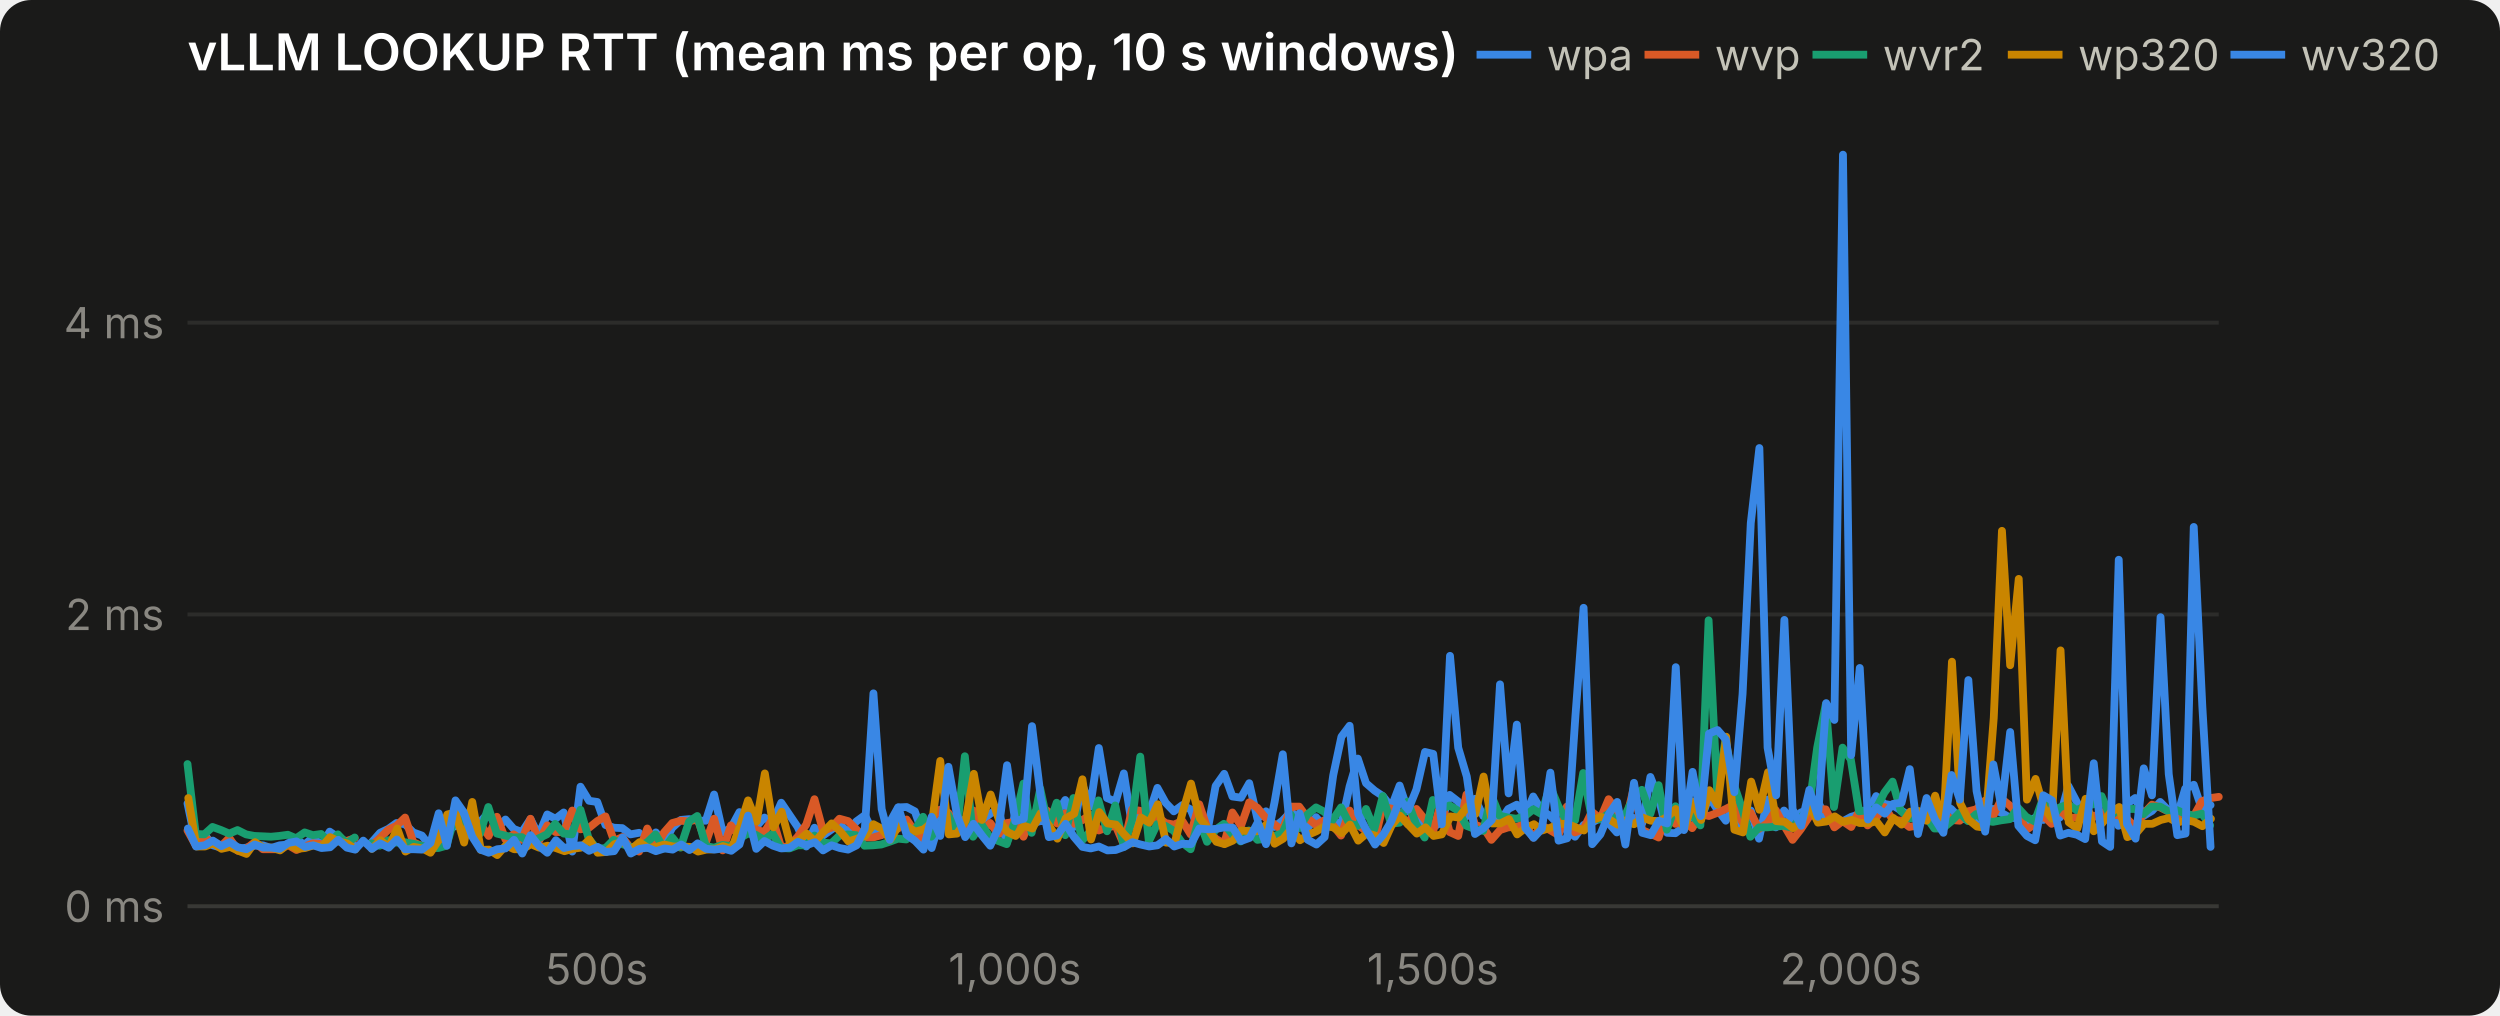
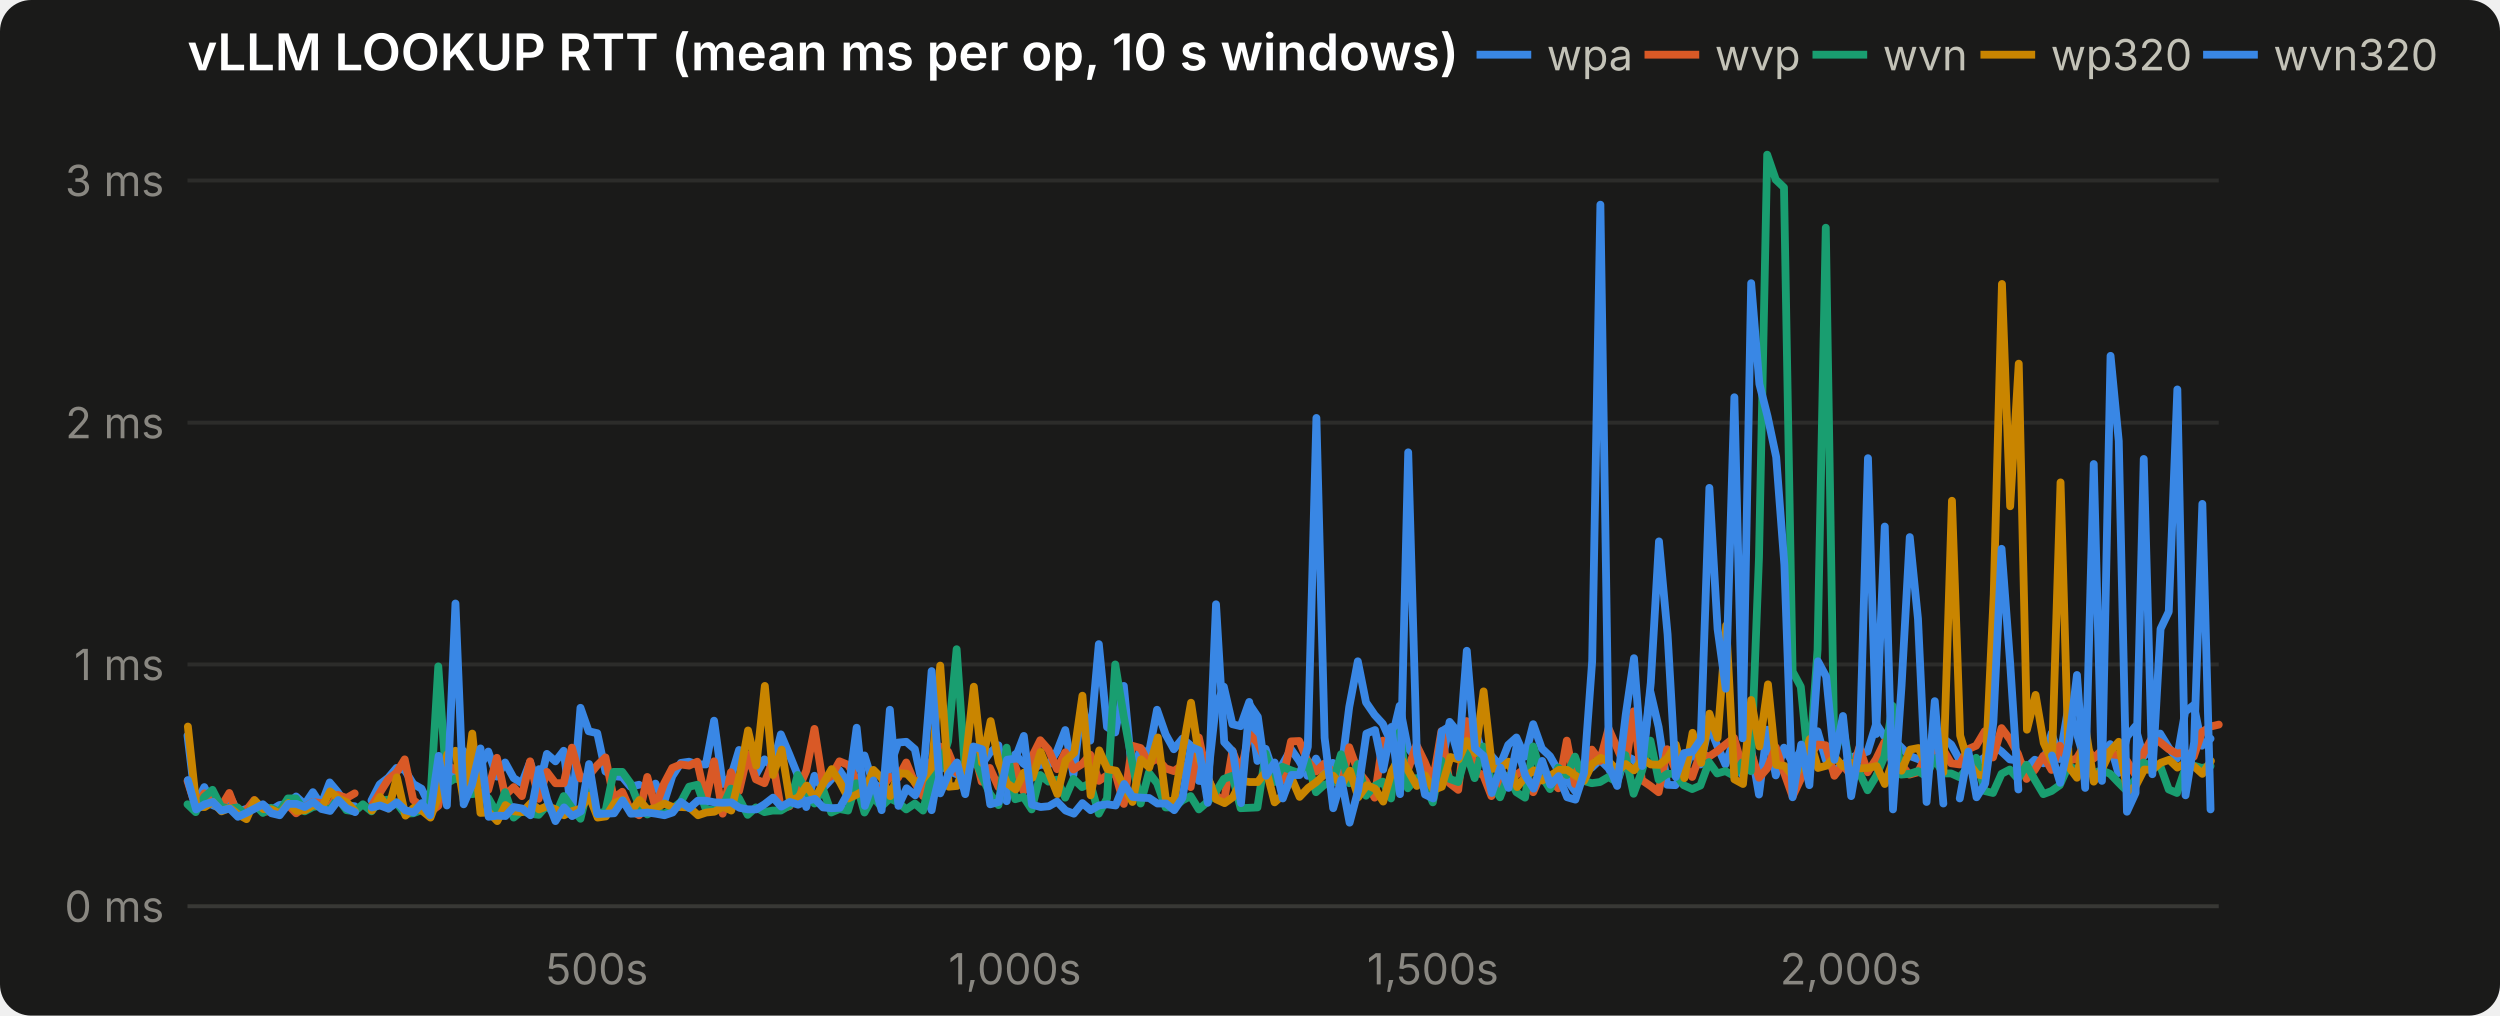
<svg xmlns="http://www.w3.org/2000/svg" viewBox="0 0 640 260" width="640" height="260" font-family="system-ui, -apple-system, Segoe UI, sans-serif" role="img" aria-label="vLLM LOOKUP RTT (mean ms per op, 10 s windows)">
  <rect width="640" height="260" rx="8" fill="#1a1a19" />
  <text x="48" y="18" font-size="13" font-weight="600" fill="#ffffff">vLLM LOOKUP RTT (mean ms per op, 10 s windows)</text>
-   <line x1="571" x2="585" y1="14" y2="14" stroke="#3987e5" stroke-width="2" />
-   <text x="589" y="18" font-size="11" fill="#c3c2b7">wv320</text>
-   <line x1="514" x2="528" y1="14" y2="14" stroke="#c98500" stroke-width="2" />
-   <text x="532" y="18" font-size="11" fill="#c3c2b7">wp320</text>
+   <line x1="564" x2="578" y1="14" y2="14" stroke="#3987e5" stroke-width="2" />
+   <text x="582" y="18" font-size="11" fill="#c3c2b7">wvn320</text>
+   <line x1="507" x2="521" y1="14" y2="14" stroke="#c98500" stroke-width="2" />
+   <text x="525" y="18" font-size="11" fill="#c3c2b7">wp320</text>
  <line x1="464" x2="478" y1="14" y2="14" stroke="#199e70" stroke-width="2" />
-   <text x="482" y="18" font-size="11" fill="#c3c2b7">wvr2</text>
+   <text x="482" y="18" font-size="11" fill="#c3c2b7">wvn</text>
  <line x1="421" x2="435" y1="14" y2="14" stroke="#d95926" stroke-width="2" />
  <text x="439" y="18" font-size="11" fill="#c3c2b7">wvp</text>
  <line x1="378" x2="392" y1="14" y2="14" stroke="#3987e5" stroke-width="2" />
  <text x="396" y="18" font-size="11" fill="#c3c2b7">wpa</text>
  <line x1="48" x2="568" y1="232.0" y2="232.0" stroke="#383835" stroke-width="1" />
  <text x="42" y="236.0" text-anchor="end" font-size="11" fill="#898781">0 ms</text>
-   <line x1="48" x2="568" y1="157.3" y2="157.3" stroke="#2c2c2a" stroke-width="1" />
-   <text x="42" y="161.3" text-anchor="end" font-size="11" fill="#898781">2 ms</text>
-   <line x1="48" x2="568" y1="82.6" y2="82.6" stroke="#2c2c2a" stroke-width="1" />
-   <text x="42" y="86.6" text-anchor="end" font-size="11" fill="#898781">4 ms</text>
+   <line x1="48" x2="568" y1="170.1" y2="170.1" stroke="#2c2c2a" stroke-width="1" />
+   <text x="42" y="174.1" text-anchor="end" font-size="11" fill="#898781">1 ms</text>
+   <line x1="48" x2="568" y1="108.2" y2="108.2" stroke="#2c2c2a" stroke-width="1" />
+   <text x="42" y="112.2" text-anchor="end" font-size="11" fill="#898781">2 ms</text>
+   <line x1="48" x2="568" y1="46.2" y2="46.2" stroke="#2c2c2a" stroke-width="1" />
+   <text x="42" y="50.2" text-anchor="end" font-size="11" fill="#898781">3 ms</text>
  <text x="152.8" y="252" text-anchor="middle" font-size="11" fill="#898781">500s</text>
  <text x="259.8" y="252" text-anchor="middle" font-size="11" fill="#898781">1,000s</text>
  <text x="366.8" y="252" text-anchor="middle" font-size="11" fill="#898781">1,500s</text>
  <text x="473.8" y="252" text-anchor="middle" font-size="11" fill="#898781">2,000s</text>
-   <path d="M48.0,205.7L50.2,216.2L52.3,213.6L54.5,216.4L56.6,217.0L58.7,214.9L60.9,217.4L63.0,217.0L65.2,216.5L67.3,216.4L69.4,217.1L71.6,216.4L73.7,216.2L75.9,215.0L78.0,216.2L80.1,214.4L82.3,216.4L84.4,212.9L86.6,214.4L88.7,216.4L90.8,216.5M95.1,215.7L97.3,213.2L99.4,212.2L101.5,210.7L103.7,211.0L105.8,213.1L108.0,213.9L110.1,216.6L112.2,212.3L114.4,212.4L116.5,211.5L118.7,208.0L120.8,211.9L122.9,210.4L125.1,208.1L127.2,212.0L129.4,209.8L131.5,212.2L133.6,213.0L135.8,209.7L137.9,213.8L140.1,208.5L142.2,209.6L144.3,208.0L146.5,218.0L148.6,201.4L150.8,205.0L152.9,205.3L155.0,211.2L157.2,211.9L159.3,212.0L161.4,213.6L163.6,213.2M167.9,213.1L170.0,215.9L172.1,211.9L174.3,209.9L176.4,209.7L178.6,210.1L180.7,210.1L182.8,203.4L185.0,213.1L187.1,212.0L189.3,207.9L191.4,209.2L193.5,211.7L195.7,209.3L197.8,210.5L200.0,205.5L202.1,208.6L204.2,211.7L206.4,216.7L208.5,211.9L210.7,213.9L212.8,212.4L214.9,211.0L217.1,213.0L219.2,210.3L221.4,208.7L223.5,213.0L225.6,213.8L227.8,210.5L229.9,206.7L232.1,206.6L234.2,207.7L236.3,213.7L238.5,217.1L240.6,210.0L242.8,211.1L244.9,211.6L247.0,209.7L249.2,210.0L251.3,210.1L253.5,208.3L255.6,207.1L257.7,215.8L259.9,208.5L262.0,210.0L264.2,210.8L266.3,210.2L268.4,210.2L270.6,208.1L272.7,204.8L274.9,211.7L277.0,200.6L279.1,206.5L281.3,191.5L283.4,204.3L285.6,205.2L287.7,198.0L289.8,211.4L292.0,207.8L294.1,208.4L296.3,201.7L298.4,205.5L300.5,207.7L302.7,206.1L304.8,207.2L307.0,212.6L309.1,212.8L311.2,201.2L313.4,198.1L315.5,203.9L317.7,204.2L319.8,200.5L321.9,209.6L324.1,207.7L326.2,211.7L328.3,210.1L330.5,207.8L332.6,209.6L334.8,211.9L336.9,209.2L339.0,211.7L341.2,209.9L343.3,211.4L345.5,201.3L347.6,194.2L349.7,200.5L351.9,202.4L354.0,203.8L356.2,206.6L358.3,201.1L360.4,207.5L362.6,209.2L364.7,212.4L366.9,211.8L369.0,210.4L371.1,203.5L373.3,205.2L375.4,209.0L377.6,204.5L379.7,208.9L381.8,208.8L384.0,210.3L386.1,207.1L388.3,206.0L390.4,208.9L392.5,203.9L394.7,207.6L396.8,208.8L399.0,211.1L401.1,212.5L403.2,214.2L405.4,211.2L407.5,210.6L409.7,209.4L411.8,210.7L413.9,213.1L416.1,208.8L418.2,209.4L420.4,210.8L422.5,198.9L424.6,204.3L426.8,213.2L428.9,213.3L431.1,211.6L433.2,208.0L435.3,210.1L437.5,204.0L439.6,207.2L441.8,210.1L443.9,206.3L446.0,211.6L448.2,207.5L450.3,214.7L452.5,204.7L454.6,211.8L456.7,207.5L458.9,209.9L461.0,208.0L463.2,207.2L465.3,205.0L467.4,209.4L469.6,211.0L471.7,210.3L473.9,209.1L476.0,208.5L478.1,208.1L480.3,203.8L482.4,205.8L484.6,206.2L486.7,207.5L488.8,208.8L491.0,209.3L493.1,209.9L495.2,206.3L497.4,206.0L499.5,207.1L501.7,209.4L503.8,209.9L505.9,209.9L508.1,209.0L510.2,207.1L512.4,208.1L514.5,209.3L516.6,209.5L518.8,210.6L520.9,209.4L523.1,209.9L525.2,205.3L527.3,209.3L529.5,201.2L531.6,205.2L533.8,209.7L535.9,209.0L538.0,208.7L540.2,207.0L542.3,211.4L544.5,205.8L546.6,204.3L548.7,208.9L550.9,207.6L553.0,205.3L555.2,207.5L557.3,209.2L559.4,201.9L561.6,200.9L563.7,207.2L565.9,206.1" fill="none" stroke="#3987e5" stroke-width="2" stroke-linejoin="round" stroke-linecap="round" />
-   <path d="M48.0,212.6L50.2,216.6L52.3,214.6L54.5,215.5L56.6,216.6L58.7,214.5L60.9,217.8L63.0,217.3L65.2,215.6L67.3,217.4L69.4,217.4L71.6,217.4L73.7,216.3L75.9,217.6L78.0,216.7L80.1,215.9L82.3,216.1L84.4,216.7L86.6,214.8L88.7,215.3L90.8,214.6M95.1,216.5L97.3,214.5L99.4,212.4L101.5,211.4L103.7,209.3L105.8,215.6L108.0,216.6L110.1,217.5L112.2,216.5L114.4,210.1L116.5,211.0L118.7,210.9L120.8,210.3L122.9,210.9L125.1,214.0L127.2,209.1L129.4,214.9L131.5,213.6L133.6,215.0L135.8,209.6L137.9,215.4L140.1,211.3L142.2,213.0L144.3,213.0L146.5,207.5L148.6,212.3L150.8,211.9L152.9,210.2L155.0,209.0L157.2,215.3L159.3,214.3L161.4,217.1L163.6,218.0L165.7,212.1L167.9,216.7L170.0,213.1L172.1,210.7L174.3,210.1L176.4,210.3L178.6,209.7L180.7,215.7L182.8,209.6L185.0,217.7L187.1,211.3L189.3,214.2L191.4,208.5L193.5,212.4L195.7,213.0L197.8,209.6L200.0,217.0L202.1,216.5L204.2,214.2L206.4,211.1L208.5,204.6L210.7,212.7L212.8,211.9L214.9,209.6L217.1,210.2L219.2,212.3L221.4,214.4L223.5,214.4L225.6,213.8L227.8,212.1L229.9,212.1L232.1,209.8L234.2,212.9L236.3,215.0L238.5,209.6L240.6,207.3L242.8,208.1L244.9,211.4L247.0,212.1L249.2,207.5L251.3,212.8L253.5,210.7L255.6,213.6L257.7,210.7L259.9,210.4L262.0,214.2L264.2,209.0L266.3,206.3L268.4,207.8L270.6,210.8L272.7,208.2L274.9,210.9L277.0,210.0L279.1,208.6L281.3,212.6L283.4,211.8L285.6,211.4L287.7,216.2L289.8,207.2L292.0,207.6L294.1,210.0L296.3,209.1L298.4,210.7L300.5,211.1L302.7,210.2L304.8,213.6L307.0,205.9L309.1,212.1L311.2,214.7L313.4,216.0L315.5,208.0L317.7,211.4L319.8,205.4L321.9,206.8L324.1,209.5L326.2,211.0L328.3,212.6L330.5,206.5L332.6,206.5L334.8,209.5L336.9,211.2L339.0,210.0L341.2,211.2L343.3,213.9L345.5,207.5L347.6,211.2L349.7,212.7L351.9,215.2L354.0,206.5L356.2,207.0L358.3,208.2L360.4,211.0L362.6,207.1L364.7,209.7L366.9,212.7L369.0,205.0L371.1,213.0L373.3,214.0L375.4,203.4L377.6,211.2L379.7,211.8L381.8,215.0L384.0,212.5L386.1,211.8L388.3,211.7L390.4,210.8L392.5,214.4L394.7,211.3L396.8,212.5L399.0,213.8L401.1,206.5L403.2,213.1L405.4,212.2L407.5,207.8L409.7,209.6L411.8,204.6L413.9,207.5L416.1,210.6L418.2,201.9L420.4,212.5L422.5,213.4L424.6,214.4L426.8,207.7L428.9,210.9L431.1,210.1L433.2,212.0L435.3,208.4L437.5,208.9L439.6,208.1L441.8,207.1L443.9,206.0L446.0,210.4L448.2,208.1L450.3,212.2L452.5,210.7L454.6,207.4L456.7,211.3L458.9,215.0L461.0,212.3L463.2,209.0L465.3,207.1L467.4,207.2L469.6,211.8L471.7,210.2L473.9,211.7L476.0,207.5L478.1,211.3L480.3,209.3L482.4,206.6L484.6,209.9L486.7,210.1L488.8,211.7L491.0,211.3L493.1,208.7L495.2,208.0L497.4,207.7L499.5,209.9L501.7,210.1L503.8,207.7L505.9,207.2L508.1,205.0L510.2,209.0L512.4,204.5L514.5,206.2L516.6,208.5L518.8,212.4L520.9,211.0L523.1,208.8L525.2,210.9L527.3,207.2L529.5,209.6L531.6,209.2L533.8,207.0L535.9,209.2L538.0,207.9L540.2,208.5L542.3,208.7L544.5,209.6L546.6,211.7L548.7,208.4L550.9,206.0L553.0,206.7L555.2,207.8L557.3,208.4L559.4,208.2L561.6,208.9L563.7,205.1L565.9,204.3L568.0,204.0" fill="none" stroke="#d95926" stroke-width="2" stroke-linejoin="round" stroke-linecap="round" />
-   <path d="M48.0,195.6L50.1,213.5L52.3,213.6L54.4,211.7L56.6,212.5L58.7,213.4L60.8,212.5L63.0,213.6L65.1,214.0L67.3,214.1L69.4,214.2L71.5,214.0L73.7,213.7L75.8,214.6L78.0,213.1L80.1,213.8L82.2,213.5L84.4,215.7L86.5,213.6L88.7,215.9L90.8,214.4M95.1,215.9L97.2,216.5L99.4,215.1L101.5,215.7L103.6,215.6L105.8,216.0L107.9,216.5L110.1,217.1L112.2,217.1L114.3,216.5L116.5,208.8L118.6,211.0L120.8,213.4L122.9,213.4L125.0,206.6L127.2,213.4L129.3,213.9L131.4,214.4L133.6,214.3L135.7,215.9L137.9,214.6L140.0,213.6L142.1,210.9L144.3,213.4L146.4,213.6L148.6,207.3L150.7,214.7L152.8,217.3L155.0,217.1L157.1,215.0L159.3,216.1L161.4,216.8L163.5,216.8L165.7,215.6L167.8,213.6L170.0,217.2L172.1,214.4L174.2,217.0L176.4,210.3L178.5,208.9L180.7,216.6L182.8,217.0L184.9,216.3L187.1,216.6L189.2,214.7L191.4,213.4L193.5,213.7L195.6,215.0L197.8,213.4L199.9,217.1L202.1,217.2L204.2,216.4L206.3,216.4L208.5,213.9L210.6,215.7L212.8,215.9L214.9,213.9L217.0,213.6L219.2,213.8L221.3,216.5L223.5,216.4L225.6,216.2L227.7,215.5L229.9,214.7L232.0,214.9L234.2,212.5L236.3,209.1L238.4,214.2L240.6,211.2L242.7,208.5L244.9,213.3L247.0,193.6L249.1,214.2L251.3,211.1L253.4,214.3L255.6,215.3L257.7,216.1L259.8,210.2L262.0,200.6L264.1,213.2L266.3,201.9L268.4,211.7L270.5,205.5L272.7,213.8L274.8,204.3L277.0,215.2L279.1,212.8L281.2,204.9L283.4,212.8L285.5,206.2L287.7,216.8L289.8,210.0L291.9,193.7L294.1,215.4L296.2,211.0L298.3,211.4L300.5,212.7L302.6,215.7L304.8,217.4L306.9,209.7L309.0,215.5L311.2,212.4L313.3,210.9L315.5,213.6L317.6,215.4L319.7,212.6L321.9,215.0L324.0,214.7L326.2,214.0L328.3,213.3L330.4,208.5L332.6,212.0L334.7,208.5L336.9,206.7L339.0,207.8L341.1,210.0L343.3,206.7L345.4,210.8L347.6,211.4L349.7,207.1L351.8,212.3L354.0,203.8L356.1,210.9L358.3,210.6L360.4,205.2L362.5,210.9L364.7,214.4L366.8,204.8L369.0,207.1L371.1,206.2L373.2,207.5L375.4,211.4L377.5,212.2L379.7,212.7L381.8,203.6L383.9,208.8L386.1,209.3L388.2,209.6L390.4,208.9L392.5,207.2L394.6,208.4L396.8,201.2L398.9,206.3L401.1,210.3L403.2,210.0L405.3,197.9L407.5,209.4L409.6,209.8L411.8,208.3L413.9,210.1L416.0,208.8L418.2,204.0L420.3,202.2L422.5,208.3L424.6,201.0L426.7,212.4L428.9,206.4L431.0,209.6L433.2,208.6L435.3,211.3L437.4,158.8L439.6,202.8L441.7,189.5L443.9,200.9L446.0,207.1L448.1,214.2L450.3,211.8L452.4,211.8L454.6,211.6L456.7,211.4L458.8,211.9L461.0,209.3L463.1,206.9L465.2,191.4L467.4,180.3L469.5,206.6L471.7,191.4L473.8,194.4L475.9,207.7L478.1,207.4L480.2,207.2L482.4,202.9L484.5,200.1L486.6,207.6L488.8,209.5L490.9,209.4L493.1,209.1L495.2,212.1L497.3,212.1L499.5,210.3L501.6,208.1L503.8,210.2L505.9,208.4L508.0,210.0L510.2,210.4L512.3,210.0L514.5,209.7L516.6,206.8L518.7,209.1L520.9,210.3L523.0,204.4L525.2,209.5L527.3,206.7L529.4,205.9L531.6,207.4L533.7,206.4L535.9,205.9L538.0,203.8L540.1,208.8L542.3,207.5L544.4,207.1L546.6,207.1L548.7,208.4L550.8,206.5L553.0,206.5L555.1,207.7L557.3,207.4L559.4,208.3L561.5,208.8L563.7,208.3L565.8,211.3" fill="none" stroke="#199e70" stroke-width="2" stroke-linejoin="round" stroke-linecap="round" />
-   <path d="M48.2,204.3L50.3,216.7L52.5,216.7L54.6,215.9L56.7,217.3L58.9,216.8L61.0,217.8L63.1,218.6L65.3,215.6L67.4,217.0L69.6,217.0L71.7,217.7L73.8,216.1L76.0,217.3L78.1,217.1L80.3,216.4L82.4,216.7L84.5,214.3L86.7,215.4L88.8,215.9L91.0,217.4M95.2,217.3L97.4,215.1L99.5,216.9L101.7,212.1L103.8,218.0L105.9,216.8L108.1,217.2L110.2,218.3L112.4,214.9L114.5,208.5L116.6,208.0L118.8,215.7L120.9,205.3L123.1,217.6L125.2,217.5L127.3,218.9L129.5,216.4L131.6,217.4L133.8,217.4L135.9,216.1L138.0,217.0L140.2,216.5L142.3,217.1L144.5,217.9L146.6,217.3L148.7,217.0L150.9,214.9L153.0,218.3L155.2,218.1L157.3,216.1L159.4,215.5L161.6,217.4L163.7,215.6L165.9,217.1L168.0,216.8L170.1,216.2L172.3,216.7L174.4,216.7L176.6,216.8L178.7,218.0L180.8,217.5L183.0,217.4L185.1,216.6L187.3,217.3L189.4,211.6L191.5,204.9L193.7,210.3L195.8,198.0L198.0,211.8L200.1,207.8L202.2,215.7L204.4,215.2L206.5,213.4L208.7,215.4L210.8,213.0L212.9,210.8L215.1,212.8L217.2,215.4L219.4,214.7L221.5,214.0L223.6,211.0L225.8,212.2L227.9,215.0L230.0,211.4L232.2,211.5L234.3,212.9L236.5,212.3L238.6,210.5L240.7,194.8L242.9,213.6L245.0,213.4L247.2,210.1L249.3,198.1L251.4,209.9L253.6,203.4L255.7,209.8L257.9,213.0L260.0,214.0L262.1,211.4L264.3,212.1L266.4,208.2L268.6,211.4L270.7,214.7L272.8,209.5L275.0,208.3L277.1,199.5L279.3,214.9L281.4,207.9L283.5,210.8L285.7,211.1L287.8,213.6L290.0,215.9L292.1,209.3L294.2,210.6L296.4,205.9L298.5,215.7L300.7,215.8L302.8,207.8L304.9,200.6L307.1,209.4L309.2,212.1L311.4,215.5L313.5,216.1L315.6,215.2L317.8,212.6L319.9,212.8L322.1,212.8L324.2,211.1L326.3,216.0L328.5,214.7L330.6,212.1L332.8,215.1L334.9,213.7L337.0,212.8L339.2,211.5L341.3,211.8L343.5,213.3L345.6,211.1L347.7,215.2L349.9,213.3L352.0,213.9L354.2,215.8L356.3,211.2L358.4,208.8L360.6,211.2L362.7,213.4L364.9,211.8L367.0,214.0L369.1,213.6L371.3,209.0L373.4,209.3L375.6,206.5L377.7,208.4L379.8,198.8L382.0,210.8L384.1,210.8L386.3,209.7L388.4,213.6L390.5,212.0L392.7,211.0L394.8,212.6L396.9,211.9L399.1,210.9L401.2,210.9L403.4,211.8L405.5,212.6L407.6,210.0L409.8,209.1L411.9,209.7L414.1,211.1L416.2,210.0L418.3,211.0L420.5,209.3L422.6,210.1L424.8,210.2L426.9,209.1L429.0,207.1L431.2,212.2L433.3,205.2L435.5,209.9L437.6,202.3L439.7,206.0L441.9,188.6L444.0,212.4L446.2,213.1L448.3,200.1L450.4,207.3L452.6,197.7L454.7,210.2L456.9,210.4L459.0,212.0L461.1,210.6L463.3,206.2L465.4,210.6L467.6,210.3L469.7,209.0L471.8,210.4L474.0,209.9L476.1,210.7L478.3,210.7L480.4,210.3L482.5,213.1L484.7,209.4L486.8,211.1L489.0,207.8L491.1,207.6L493.2,210.1L495.4,203.7L497.5,211.3L499.7,169.4L501.8,205.6L503.9,209.8L506.1,211.6L508.2,211.9L510.4,183.8L512.5,135.9L514.6,170.3L516.8,148.2L518.9,204.7L521.1,199.4L523.2,206.8L525.3,209.6L527.5,166.5L529.6,210.5L531.8,212.1L533.9,204.5L536.0,212.8L538.2,210.7L540.3,208.0L542.5,206.6L544.6,214.3L546.7,213.5L548.9,210.9L551.0,210.9L553.2,209.9L555.3,209.4L557.4,210.6L559.6,209.9L561.7,210.4L563.8,211.5L566.0,209.6" fill="none" stroke="#c98500" stroke-width="2" stroke-linejoin="round" stroke-linecap="round" />
-   <path d="M48.1,212.1L50.2,216.7L52.4,216.4L54.5,215.2L56.7,216.6L58.8,215.6L60.9,216.9L63.1,217.4L65.2,216.2L67.4,217.0L69.5,217.0L71.6,217.3L73.8,215.8L75.9,215.4L78.1,216.8L80.2,216.4L82.3,217.1L84.5,216.9L86.6,215.0L88.8,217.0L90.9,217.5L93.0,215.2L95.2,217.3L97.3,215.9L99.5,217.0L101.6,214.9L103.7,217.4L105.9,217.4L108.0,217.5L110.2,215.8L112.3,208.2L114.4,216.5L116.6,204.9L118.7,207.9L120.9,214.2L123.0,217.5L125.1,218.3L127.3,217.4L129.4,217.2L131.6,215.0L133.7,218.5L135.8,213.8L138.0,216.6L140.1,218.3L142.3,215.1L144.4,217.1L146.5,216.6L148.7,216.4L150.8,217.8L153.0,216.8L155.1,218.1L157.2,217.9L159.4,214.4L161.5,218.5L163.7,217.3L165.8,217.0L167.9,217.9L170.1,217.2L172.2,217.5L174.4,216.2L176.5,217.6L178.6,215.9L180.8,217.3L182.9,217.5L185.1,217.2L187.2,217.8L189.3,216.2L191.5,208.8L193.6,217.3L195.7,215.3L197.9,216.5L200.0,217.2L202.2,217.0L204.3,215.5L206.4,216.4L208.6,215.6L210.7,217.7L212.9,216.4L215.0,217.1L217.1,217.5L219.3,216.4L221.4,212.1L223.6,177.5L225.7,207.1L227.8,215.0L230.0,206.7L232.1,213.7L234.3,215.3L236.4,217.5L238.5,209.1L240.7,214.0L242.8,196.3L245.0,208.7L247.1,214.3L249.2,210.9L251.4,213.9L253.5,216.5L255.7,211.8L257.8,195.9L259.9,210.2L262.1,209.6L264.2,185.9L266.4,203.8L268.5,214.3L270.6,213.9L272.8,210.9L274.9,214.2L277.1,216.8L279.2,217.2L281.3,216.7L283.5,217.7L285.6,217.6L287.8,216.8L289.9,215.6L292.0,216.2L294.2,216.7L296.3,216.4L298.5,214.8L300.6,216.7L302.7,216.0L304.9,216.1L307.0,212.1L309.2,212.3L311.3,212.2L313.4,211.8L315.6,211.9L317.7,215.3L319.9,214.5L322.0,210.5L324.1,216.1L326.3,205.3L328.4,193.1L330.6,215.9L332.7,208.2L334.8,215.0L337.0,216.2L339.1,214.3L341.3,198.5L343.4,188.6L345.5,185.8L347.7,208.4L349.8,212.5L352.0,216.2L354.1,213.7L356.2,210.2L358.4,204.7L360.5,207.3L362.6,202.1L364.8,192.5L366.9,193.0L369.1,211.0L371.2,167.9L373.3,191.4L375.5,198.8L377.6,213.5L379.8,212.0L381.9,209.9L384.0,175.2L386.2,203.1L388.3,185.5L390.5,212.0L392.6,214.5L394.7,212.2L396.9,197.8L399.0,215.2L401.2,214.6L403.3,183.4L405.4,155.6L407.6,216.1L409.7,213.6L411.9,208.3L414.0,205.3L416.1,216.2L418.3,200.4L420.4,213.2L422.6,213.8L424.7,210.1L426.8,210.8L429.0,170.8L431.1,212.5L433.3,197.6L435.4,208.9L437.5,187.8L439.7,186.9L441.8,189.3L444.0,202.8L446.1,177.6L448.2,133.9L450.4,114.7L452.5,191.4L454.7,203.6L456.8,158.7L458.9,207.2L461.1,211.4L463.2,202.2L465.4,209.1L467.5,180.0L469.6,184.3L471.8,39.6L473.9,193.3L476.1,171.0L478.2,209.8L480.3,206.7L482.5,208.3L484.6,205.8L486.8,205.5L488.9,196.9L491.0,213.5L493.2,204.3L495.3,209.7L497.5,213.2L499.6,198.4L501.7,204.7L503.9,174.1L506.0,202.5L508.2,212.9L510.3,195.7L512.4,206.8L514.6,187.4L516.7,211.4L518.9,214.0L521.0,215.1L523.1,203.6L525.3,204.9L527.4,213.9L529.5,213.2L531.7,213.7L533.8,214.8L536.0,195.4L538.1,215.4L540.2,216.8L542.4,143.3L544.5,210.9L546.7,214.7L548.8,196.7L550.9,203.6L553.1,158.0L555.2,198.2L557.4,213.8L559.5,213.4L561.6,134.9L563.8,180.9L565.9,216.8" fill="none" stroke="#3987e5" stroke-width="2" stroke-linejoin="round" stroke-linecap="round" />
+   <path d="M48.0,188.3L50.1,205.7L52.3,201.5L54.4,206.1L56.6,207.0L58.7,203.6L60.8,207.8L63.0,207.1L65.1,206.4L67.3,206.1L69.4,207.4L71.5,206.1L73.7,205.8L75.8,203.9L78.0,205.9L80.1,202.8L82.2,206.1L84.4,200.3L86.5,202.8L88.7,206.2L90.8,206.4M95.1,204.9L97.2,200.8L99.4,199.1L101.5,196.6L103.6,197.1L105.8,200.7L107.9,201.9L110.1,206.5L112.2,199.3L114.3,199.4L116.5,197.9L118.6,192.2L120.8,198.7L122.9,196.1L125.0,192.4L127.2,198.8L129.3,195.2L131.5,199.2L133.6,200.5L135.7,195.1L137.9,201.8L140.0,193.0L142.2,194.9L144.3,192.2L146.4,208.8L148.6,181.2L150.7,187.2L152.9,187.7L155.0,197.5L157.1,198.7L159.3,198.9L161.4,201.4L163.6,200.9M167.8,200.6L170.0,205.4L172.1,198.7L174.3,195.3L176.4,195.0L178.5,195.7L180.7,195.7L182.8,184.5L185.0,200.7L187.1,198.9L189.2,192.0L191.4,194.2L193.5,198.3L195.7,194.4L197.8,196.3L199.9,188.0L202.1,193.2L204.2,198.4L206.4,206.6L208.5,198.6L210.6,201.9L212.8,199.5L214.9,197.2L217.1,200.5L219.2,196.1L221.3,193.4L223.5,200.5L225.6,201.8L227.8,196.3L229.9,190.1L232.0,189.9L234.2,191.8L236.3,201.7L238.5,207.4L240.6,195.5L242.7,197.3L244.9,198.2L247.0,195.0L249.2,195.5L251.3,195.7L253.4,192.7L255.6,190.8L257.7,205.1L259.9,193.1L262.0,195.5L264.1,196.9L266.3,195.8L268.4,195.8L270.6,192.3L272.7,186.9L274.8,198.3L277.0,179.9L279.1,189.6L281.3,164.9L283.4,186.1L285.5,187.5L287.7,175.6L289.8,197.8L292.0,191.8L294.1,192.9L296.2,181.7L298.4,188.0L300.5,191.8L302.7,189.1L304.8,190.8L306.9,199.9L309.1,200.1L311.2,181.0L313.3,175.8L315.5,185.4L317.6,185.9L319.8,179.7L321.9,194.8L324.0,191.7L326.2,198.3L328.3,195.7L330.5,191.8L332.6,194.8L334.7,198.6L336.9,194.2L339.0,198.3L341.2,195.3L343.3,197.8L345.4,181.0L347.6,169.3L349.7,179.8L351.9,183.0L354.0,185.3L356.1,190.0L358.3,180.7L360.4,191.4L362.6,194.2L364.7,199.5L366.8,198.5L369.0,196.2L371.1,184.8L373.3,187.5L375.4,193.9L377.5,186.4L379.7,193.7L381.8,193.5L384.0,196.0L386.1,190.7L388.2,188.8L390.4,193.7L392.5,185.4L394.7,191.6L396.8,193.6L398.9,197.3L401.1,199.6L403.2,202.5L405.4,197.6L407.5,196.5L409.6,194.5L411.8,196.7L413.9,200.7L416.1,193.5L418.2,194.5L420.3,196.9L422.5,177.1L424.6,186.1L426.8,200.9L428.9,201.0L431.0,198.1L433.2,192.1L435.3,195.7L437.5,185.6L439.6,190.9L441.7,195.7L443.9,189.5L446.0,198.3L448.2,191.3L450.3,203.4L452.4,186.8L454.6,198.5L456.7,191.4L458.9,195.3L461.0,192.2L463.1,190.9L465.3,187.2L467.4,194.5L469.6,197.2L471.7,196.0L473.8,194.0L476.0,193.1L478.1,192.4L480.3,185.3L482.4,188.5L484.5,189.2L486.7,191.3L488.8,193.5L491.0,194.3L493.1,195.3L495.2,189.5L497.4,189.0L499.5,190.6L501.7,194.6L503.8,195.3L505.9,195.3L508.1,193.9L510.2,190.8L512.4,192.4L514.5,194.4L516.6,194.7L518.8,196.5L520.9,194.5L523.1,195.4L525.2,187.7L527.3,194.3L529.5,180.9L531.6,187.6L533.8,195.0L535.9,193.9L538.0,193.4L540.2,190.5L542.3,197.9L544.5,188.6L546.6,186.0L548.7,193.7L550.9,191.6L553.0,187.8L555.2,191.4L557.3,194.2L559.4,182.2L561.6,180.5L563.7,190.9L565.9,189.1" fill="none" stroke="#3987e5" stroke-width="2" stroke-linejoin="round" stroke-linecap="round" />
+   <path d="M48.0,199.9L50.1,206.5L52.3,203.1L54.4,204.6L56.6,206.5L58.7,203.0L60.8,208.5L63.0,207.5L65.1,204.8L67.3,207.8L69.4,207.7L71.5,207.8L73.7,206.0L75.8,208.2L78.0,206.6L80.1,205.3L82.2,205.6L84.4,206.7L86.5,203.5L88.7,204.3L90.8,203.1M95.1,206.4L97.2,203.0L99.4,199.5L101.5,197.8L103.6,194.4L105.8,204.8L107.9,206.5L110.1,207.9L112.2,206.3L114.3,195.7L116.5,197.1L118.6,197.0L120.8,196.1L122.9,197.1L125.0,202.2L127.2,194.0L129.3,203.6L131.5,201.5L133.6,203.8L135.7,194.9L137.9,204.5L140.0,197.6L142.2,200.5L144.3,200.5L146.4,191.4L148.6,199.3L150.7,198.6L152.9,195.9L155.0,193.9L157.1,204.3L159.3,202.7L161.4,207.4L163.6,208.7L165.7,198.9L167.8,206.7L170.0,200.6L172.1,196.6L174.3,195.7L176.4,196.0L178.5,195.0L180.7,204.9L182.8,194.9L185.0,208.3L187.1,197.7L189.2,202.5L191.4,193.1L193.5,199.5L195.7,200.5L197.8,194.9L199.9,207.0L202.1,206.4L204.2,202.5L206.4,197.3L208.5,186.6L210.6,200.0L212.8,198.7L214.9,194.9L217.1,195.8L219.2,199.4L221.3,202.8L223.5,202.9L225.6,201.8L227.8,198.9L229.9,199.1L232.0,195.2L234.2,200.4L236.3,203.8L238.5,194.8L240.6,191.1L242.7,192.4L244.9,197.8L247.0,199.0L249.2,191.4L251.3,200.1L253.4,196.6L255.6,201.5L257.7,196.6L259.9,196.1L262.0,202.5L264.1,193.9L266.3,189.5L268.4,191.9L270.6,196.9L272.7,192.6L274.8,197.0L277.0,195.6L279.1,193.2L281.3,199.9L283.4,198.5L285.5,197.8L287.7,205.8L289.8,190.9L292.0,191.5L294.1,195.5L296.2,194.1L298.4,196.7L300.5,197.4L302.7,195.9L304.8,201.5L306.9,188.8L309.1,199.1L311.2,203.4L313.3,205.4L315.5,192.2L317.6,197.8L319.8,187.9L321.9,190.1L324.0,194.7L326.2,197.1L328.3,199.8L330.5,189.8L332.6,189.7L334.7,194.7L336.9,197.5L339.0,195.5L341.2,197.6L343.3,202.0L345.4,191.3L347.6,197.4L349.7,200.0L351.9,204.2L354.0,189.6L356.1,190.6L358.3,192.5L360.4,197.2L362.6,190.7L364.7,195.0L366.8,200.1L369.0,187.2L371.1,200.5L373.3,202.2L375.4,184.6L377.5,197.5L379.7,198.4L381.8,203.8L384.0,199.7L386.1,198.5L388.2,198.3L390.4,196.8L392.5,202.8L394.7,197.7L396.8,199.7L398.9,201.8L401.1,189.6L403.2,200.7L405.4,199.2L407.5,191.9L409.6,194.8L411.8,186.5L413.9,191.3L416.1,196.5L418.2,182.1L420.3,199.7L422.5,201.2L424.6,202.8L426.8,191.8L428.9,197.1L431.0,195.7L433.2,198.9L435.3,192.9L437.5,193.7L439.6,192.3L441.7,190.6L443.9,188.9L446.0,196.2L448.2,192.4L450.3,199.1L452.4,196.7L454.6,191.3L456.7,197.7L458.9,203.9L461.0,199.4L463.1,193.8L465.3,190.6L467.4,190.8L469.6,198.6L471.7,195.8L473.8,198.4L476.0,191.3L478.1,197.7L480.3,194.3L482.4,190.0L484.5,195.3L486.7,195.7L488.8,198.3L491.0,197.7L493.1,193.4L495.2,192.2L497.4,191.8L499.5,195.4L501.7,195.7L503.8,191.8L505.9,190.9L508.1,187.2L510.2,193.9L512.4,186.4L514.5,189.2L516.6,193.0L518.8,199.4L520.9,197.1L523.1,193.5L525.2,197.1L527.3,190.9L529.5,194.8L531.6,194.2L533.8,190.5L535.9,194.2L538.0,192.1L540.2,193.1L542.3,193.3L544.5,194.8L546.6,198.3L548.7,192.9L550.9,188.9L553.0,190.0L555.2,191.8L557.3,192.9L559.4,192.6L561.6,193.7L563.7,187.4L565.9,186.0L568.0,185.5" fill="none" stroke="#d95926" stroke-width="2" stroke-linejoin="round" stroke-linecap="round" />
+   <path d="M48.0,205.9L50.1,207.9L52.3,204.0L54.4,202.2L56.6,206.5L58.7,207.0L60.8,206.7L63.0,208.7L65.1,205.9L67.3,208.1L69.4,206.8L71.5,207.9L73.7,204.4L75.8,204.4L78.0,207.7L80.1,206.6L82.2,206.2L84.4,207.4L86.5,204.4L88.7,207.4L90.8,207.7L92.9,205.9L95.1,207.7L97.2,205.0L99.4,204.7L101.5,205.5L103.6,208.3L105.8,208.2L107.9,207.4L110.1,206.1L112.2,170.6L114.3,200.6L116.5,199.3L118.6,199.9L120.8,203.3L122.9,203.0L125.0,204.3L127.2,208.2L129.3,202.8L131.5,209.3L133.6,207.6L135.7,208.3L137.9,208.6L140.0,206.2L142.2,208.7L144.3,203.8L146.4,206.8L148.6,209.6L150.7,201.0L152.9,208.4L155.0,207.7L157.1,197.6L159.3,197.6L161.4,200.5L163.6,206.2L165.7,208.5L167.8,207.5L170.0,208.4L172.1,207.0L174.3,205.3L176.4,201.4L178.5,200.9L180.7,207.2L182.8,207.4L185.0,206.6L187.1,201.9L189.2,204.4L191.4,208.6L193.5,206.7L195.7,207.9L197.8,207.5L199.9,207.5L202.1,206.2L204.2,198.4L206.4,202.5L208.5,205.7L210.6,201.8L212.8,208.0L214.9,207.1L217.1,207.5L219.2,200.5L221.3,208.0L223.5,204.0L225.6,206.5L227.8,204.4L229.9,205.4L232.0,207.2L234.2,205.7L236.3,207.5L238.5,198.5L240.6,196.8L242.7,189.8L244.9,166.2L247.0,196.6L249.2,193.4L251.3,198.5L253.4,203.2L255.6,206.1L257.7,191.4L259.9,204.6L262.0,204.0L264.1,207.2L266.3,198.4L268.4,200.1L270.6,199.6L272.7,204.2L274.8,199.4L277.0,201.5L279.1,200.5L281.3,208.3L283.4,204.4L285.5,170.1L287.7,183.5L289.8,194.9L292.0,205.7L294.1,197.8L296.2,200.5L298.4,206.7L300.5,206.7L302.7,204.9L304.8,203.8L306.9,207.2L309.1,205.3L311.2,202.8L313.3,199.4L315.5,198.6L317.6,206.9L319.8,206.8L321.9,206.7L324.0,192.9L326.2,200.2L328.3,196.3L330.5,197.2L332.6,197.9L334.7,194.9L336.9,202.8L339.0,200.9L341.2,200.3L343.3,193.1L345.4,200.5L347.6,195.6L349.7,203.7L351.9,201.2L354.0,200.1L356.1,204.4L358.3,187.4L360.4,201.8L362.6,199.2L364.7,200.7L366.8,205.4L369.0,194.7L371.1,199.4L373.3,200.2L375.4,192.7L377.5,199.2L379.7,191.1L381.8,200.2L384.0,204.1L386.1,198.6L388.2,202.8L390.4,204.2L392.5,191.1L394.7,198.7L396.8,202.0L398.9,196.5L401.1,198.4L403.2,193.7L405.4,199.9L407.5,200.5L409.6,200.2L411.8,198.9L413.9,200.2L416.1,193.3L418.2,203.2L420.3,197.5L422.5,189.6L424.6,199.6L426.8,198.1L428.9,198.1L431.0,201.0L433.2,202.0L435.3,201.1L437.5,195.1L439.6,198.0L441.7,197.4L443.9,198.6L446.0,195.2L448.2,197.4L450.3,142.7L452.4,39.6L454.6,46.0L456.7,48.0L458.9,171.9L461.0,175.8L463.1,196.8L465.3,166.3L467.4,58.3L469.6,193.7L471.7,185.8L473.8,196.8L476.0,197.8L478.1,202.3L480.3,198.7L482.4,193.7L484.5,180.7L486.7,198.3L488.8,198.1L491.0,197.4L493.1,198.7L495.2,194.1L497.4,198.0L499.5,198.0L501.7,199.0L503.8,196.4L505.9,194.0L508.1,202.5L510.2,203.0L512.4,198.1L514.5,197.0L516.6,199.4L518.8,195.8L520.9,199.6L523.1,203.3L525.2,202.5L527.3,201.0L529.5,196.1L531.6,197.0L533.8,195.3L535.9,197.9L538.0,197.2L540.2,198.1L542.3,200.3L544.5,202.5L546.6,199.5L548.7,195.2L550.9,196.2L553.0,196.0L555.2,202.1L557.3,203.0L559.4,196.8L561.6,196.0L563.7,196.6L565.9,196.1" fill="none" stroke="#199e70" stroke-width="2" stroke-linejoin="round" stroke-linecap="round" />
+   <path d="M48.1,186.0L50.3,206.6L52.4,206.6L54.5,205.3L56.7,207.7L58.8,206.8L61.0,208.5L63.1,209.7L65.2,204.9L67.4,207.1L69.5,207.2L71.7,208.3L73.8,205.6L75.9,207.6L78.1,207.4L80.2,206.1L82.4,206.6L84.5,202.6L86.6,204.4L88.8,205.4L90.9,207.7M95.2,207.5L97.3,204.0L99.5,207.0L101.6,199.0L103.8,208.8L105.9,206.8L108.0,207.5L110.2,209.3L112.3,203.7L114.5,193.1L116.6,192.2L118.7,205.0L120.9,187.8L123.0,208.1L125.2,208.0L127.3,210.2L129.4,206.1L131.6,207.7L133.7,207.9L135.9,205.6L138.0,207.2L140.1,206.4L142.3,207.2L144.4,208.7L146.6,207.6L148.7,207.0L150.8,203.7L153.0,209.3L155.1,209.0L157.3,205.6L159.4,204.7L161.5,207.8L163.7,204.8L165.8,207.3L168.0,206.8L170.1,205.7L172.2,206.6L174.4,206.6L176.5,206.7L178.7,208.7L180.8,208.0L182.9,207.8L185.1,206.5L187.2,207.5L189.4,198.3L191.5,187.0L193.6,196.0L195.8,175.6L197.9,198.4L200.1,191.9L202.2,204.9L204.3,204.2L206.5,201.1L208.6,204.4L210.8,200.5L212.9,196.9L215.0,200.2L217.2,204.4L219.3,203.4L221.5,202.2L223.6,197.1L225.7,199.2L227.9,203.8L230.0,197.9L232.2,198.1L234.3,200.3L236.4,199.3L238.6,196.4L240.7,170.4L242.9,201.4L245.0,201.2L247.1,195.7L249.3,175.8L251.4,195.3L253.6,184.6L255.7,195.2L257.8,200.5L260.0,202.1L262.1,197.8L264.3,199.1L266.4,192.5L268.5,197.8L270.7,203.3L272.8,194.7L275.0,192.7L277.1,178.1L279.2,203.6L281.4,192.1L283.5,196.9L285.7,197.3L287.8,201.5L289.9,205.3L292.1,194.4L294.2,196.5L296.4,188.8L298.5,205.0L300.6,205.1L302.8,191.9L304.9,179.9L307.1,194.5L309.2,199.0L311.3,204.6L313.5,205.6L315.6,204.1L317.8,199.9L319.9,200.2L322.0,200.2L324.2,197.3L326.3,205.4L328.5,203.4L330.6,199.1L332.7,204.0L334.9,201.7L337.0,200.2L339.2,198.1L341.3,198.6L343.4,201.0L345.6,197.3L347.7,204.1L349.9,201.0L352.0,201.9L354.1,205.2L356.3,197.4L358.4,193.6L360.6,197.5L362.7,201.2L364.8,198.5L367.0,202.2L369.1,201.4L371.3,193.8L373.4,194.4L375.5,189.7L377.7,192.8L379.8,177.0L382.0,196.8L384.1,196.8L386.2,195.0L388.4,201.5L390.5,198.8L392.7,197.2L394.8,199.8L396.9,198.6L399.1,197.1L401.2,197.1L403.4,198.6L405.5,199.9L407.6,195.6L409.8,194.0L411.9,195.0L414.1,197.3L416.2,195.6L418.3,197.2L420.5,194.3L422.6,195.7L424.8,195.8L426.9,194.0L429.0,190.6L431.2,199.2L433.3,187.6L435.5,195.3L437.6,182.7L439.7,188.9L441.9,160.1L444.0,199.5L446.2,200.7L448.3,179.2L450.4,191.1L452.6,175.2L454.7,195.8L456.9,196.1L459.0,198.8L461.1,196.5L463.3,189.2L465.4,196.6L467.6,196.0L469.7,193.8L471.8,196.2L474.0,195.3L476.1,196.7L478.3,196.6L480.4,196.1L482.5,200.7L484.7,194.5L486.8,197.3L489.0,191.9L491.1,191.5L493.2,195.7L495.4,185.0L497.5,197.7L499.7,128.2L501.8,188.3L503.9,195.2L506.1,198.2L508.2,198.7L510.4,152.1L512.5,72.7L514.6,129.6L516.8,93.1L518.9,186.8L521.1,177.9L523.2,190.2L525.3,194.8L527.5,123.5L529.6,196.3L531.7,199.1L533.9,186.4L536.0,200.1L538.2,196.7L540.3,192.2L542.4,189.9L544.6,202.7L546.7,201.3L548.9,197.0L551.0,197.1L553.1,195.3L555.3,194.5L557.4,196.5L559.6,195.3L561.7,196.2L563.8,198.1L566.0,194.8" fill="none" stroke="#c98500" stroke-width="2" stroke-linejoin="round" stroke-linecap="round" />
+   <path d="M48.1,199.7L50.2,207.2L52.4,205.9L54.5,205.3L56.6,207.5L58.8,207.0L60.9,209.1L63.1,208.1L65.2,207.0L67.3,205.9L69.5,208.2L71.6,208.7L73.8,205.8L75.9,205.8L78.0,206.6L80.2,205.3L82.3,207.1L84.5,207.6L86.6,204.8L88.7,206.9L90.9,207.9M95.2,206.7L97.3,206.2L99.4,207.0L101.6,205.4L103.7,207.4L105.9,208.0L108.0,205.6L110.1,208.7L112.3,193.5L114.4,206.2L116.6,154.5L118.7,205.9L120.8,201.0L123.0,191.6L125.1,209.1L127.3,208.8L129.4,208.9L131.5,206.6L133.7,207.0L135.8,208.7L138.0,196.9L140.1,204.8L142.2,210.2L144.4,206.7L146.5,208.9L148.7,207.7L150.8,195.6L152.9,208.4L155.1,208.3L157.2,208.2L159.4,204.9L161.5,208.3L163.6,208.2L165.8,208.0L167.9,208.3L170.1,208.7L172.2,208.0L174.3,205.3L176.5,206.9L178.6,205.0L180.8,205.0L182.9,205.4L185.0,205.5L187.2,205.4L189.3,206.8L191.5,207.2L193.6,207.2L195.7,205.9L197.9,204.2L200.0,206.5L202.2,205.3L204.3,206.0L206.4,205.1L208.6,204.5L210.7,206.7L212.9,206.9L215.0,206.8L217.1,203.0L219.3,186.3L221.4,206.3L223.6,199.8L225.7,207.4L227.8,181.7L230.0,206.3L232.1,201.8L234.3,203.6L236.4,198.1L238.5,171.8L240.7,203.1L242.8,198.2L245.0,195.2L247.1,203.3L249.2,191.1L251.4,191.8L253.5,205.9L255.7,205.3L257.8,194.5L259.9,194.2L262.1,188.4L264.2,206.0L266.4,206.6L268.5,206.4L270.6,205.2L272.8,207.5L274.9,208.3L277.1,205.6L279.2,207.4L281.3,206.2L283.5,205.9L285.6,206.2L287.8,200.7L289.9,204.0L292.0,204.2L294.2,204.3L296.3,205.7L298.5,205.7L300.6,207.4L302.7,204.3L304.9,191.2L307.0,192.1L309.2,205.5L311.3,154.7L313.4,190.0L315.6,192.4L317.7,205.6L319.9,180.4L322.0,183.5L324.1,198.6L326.3,195.2L328.4,204.4L330.6,198.4L332.7,198.4L334.8,191.2L337.0,107.0L339.1,188.9L341.3,206.9L343.4,199.6L345.5,210.6L347.7,202.3L349.8,187.8L352.0,186.9L354.1,197.0L356.2,186.1L358.4,203.3L360.5,115.8L362.7,192.8L364.8,203.4L366.9,204.4L369.1,187.2L371.2,185.9L373.4,193.8L375.5,166.6L377.6,191.6L379.8,193.5L381.9,203.0L384.1,196.5L386.2,201.7L388.3,190.8L390.5,198.6L392.6,201.9L394.8,194.8L396.9,200.9L399.0,198.7L401.2,204.1L403.3,204.7L405.5,197.9L407.6,169.2L409.7,52.4L411.9,196.1L414.0,201.2L416.2,182.9L418.3,168.5L420.4,196.1L422.6,174.8L424.7,138.6L426.9,162.4L429.0,198.9L431.1,192.8L433.3,192.4L435.4,189.3L437.6,124.9L439.7,161.0L441.8,176.3L444.0,101.7L446.1,189.0L448.3,72.5L450.4,98.3L452.5,106.6L454.7,117.0L456.8,144.6L458.9,204.1L461.1,190.6L463.2,201.0L465.4,169.3L467.5,173.2L469.6,194.5L471.8,183.3L473.9,203.8L476.1,191.1L478.2,117.3L480.3,187.9L482.5,134.8L484.6,207.2L486.8,175.5L488.9,137.5L491.0,158.4L493.2,205.3L495.3,179.5L497.5,205.7M501.7,204.4L503.9,192.4L506.0,204.1L508.2,200.6L510.3,184.9L512.4,140.5L514.6,169.8L516.7,202.1M521.0,188.8M525.3,193.4L527.4,200.4L529.6,190.3L531.7,172.8L533.8,201.7L536.0,118.8L538.1,199.9L540.3,91.1L542.4,112.9L544.5,207.8L546.7,203.0L548.8,117.5L551.0,198.2L553.1,161.0L555.2,156.6L557.4,99.7L559.5,203.6L561.7,190.0L563.8,129.0L565.9,207.2" fill="none" stroke="#3987e5" stroke-width="2" stroke-linejoin="round" stroke-linecap="round" />
</svg>
